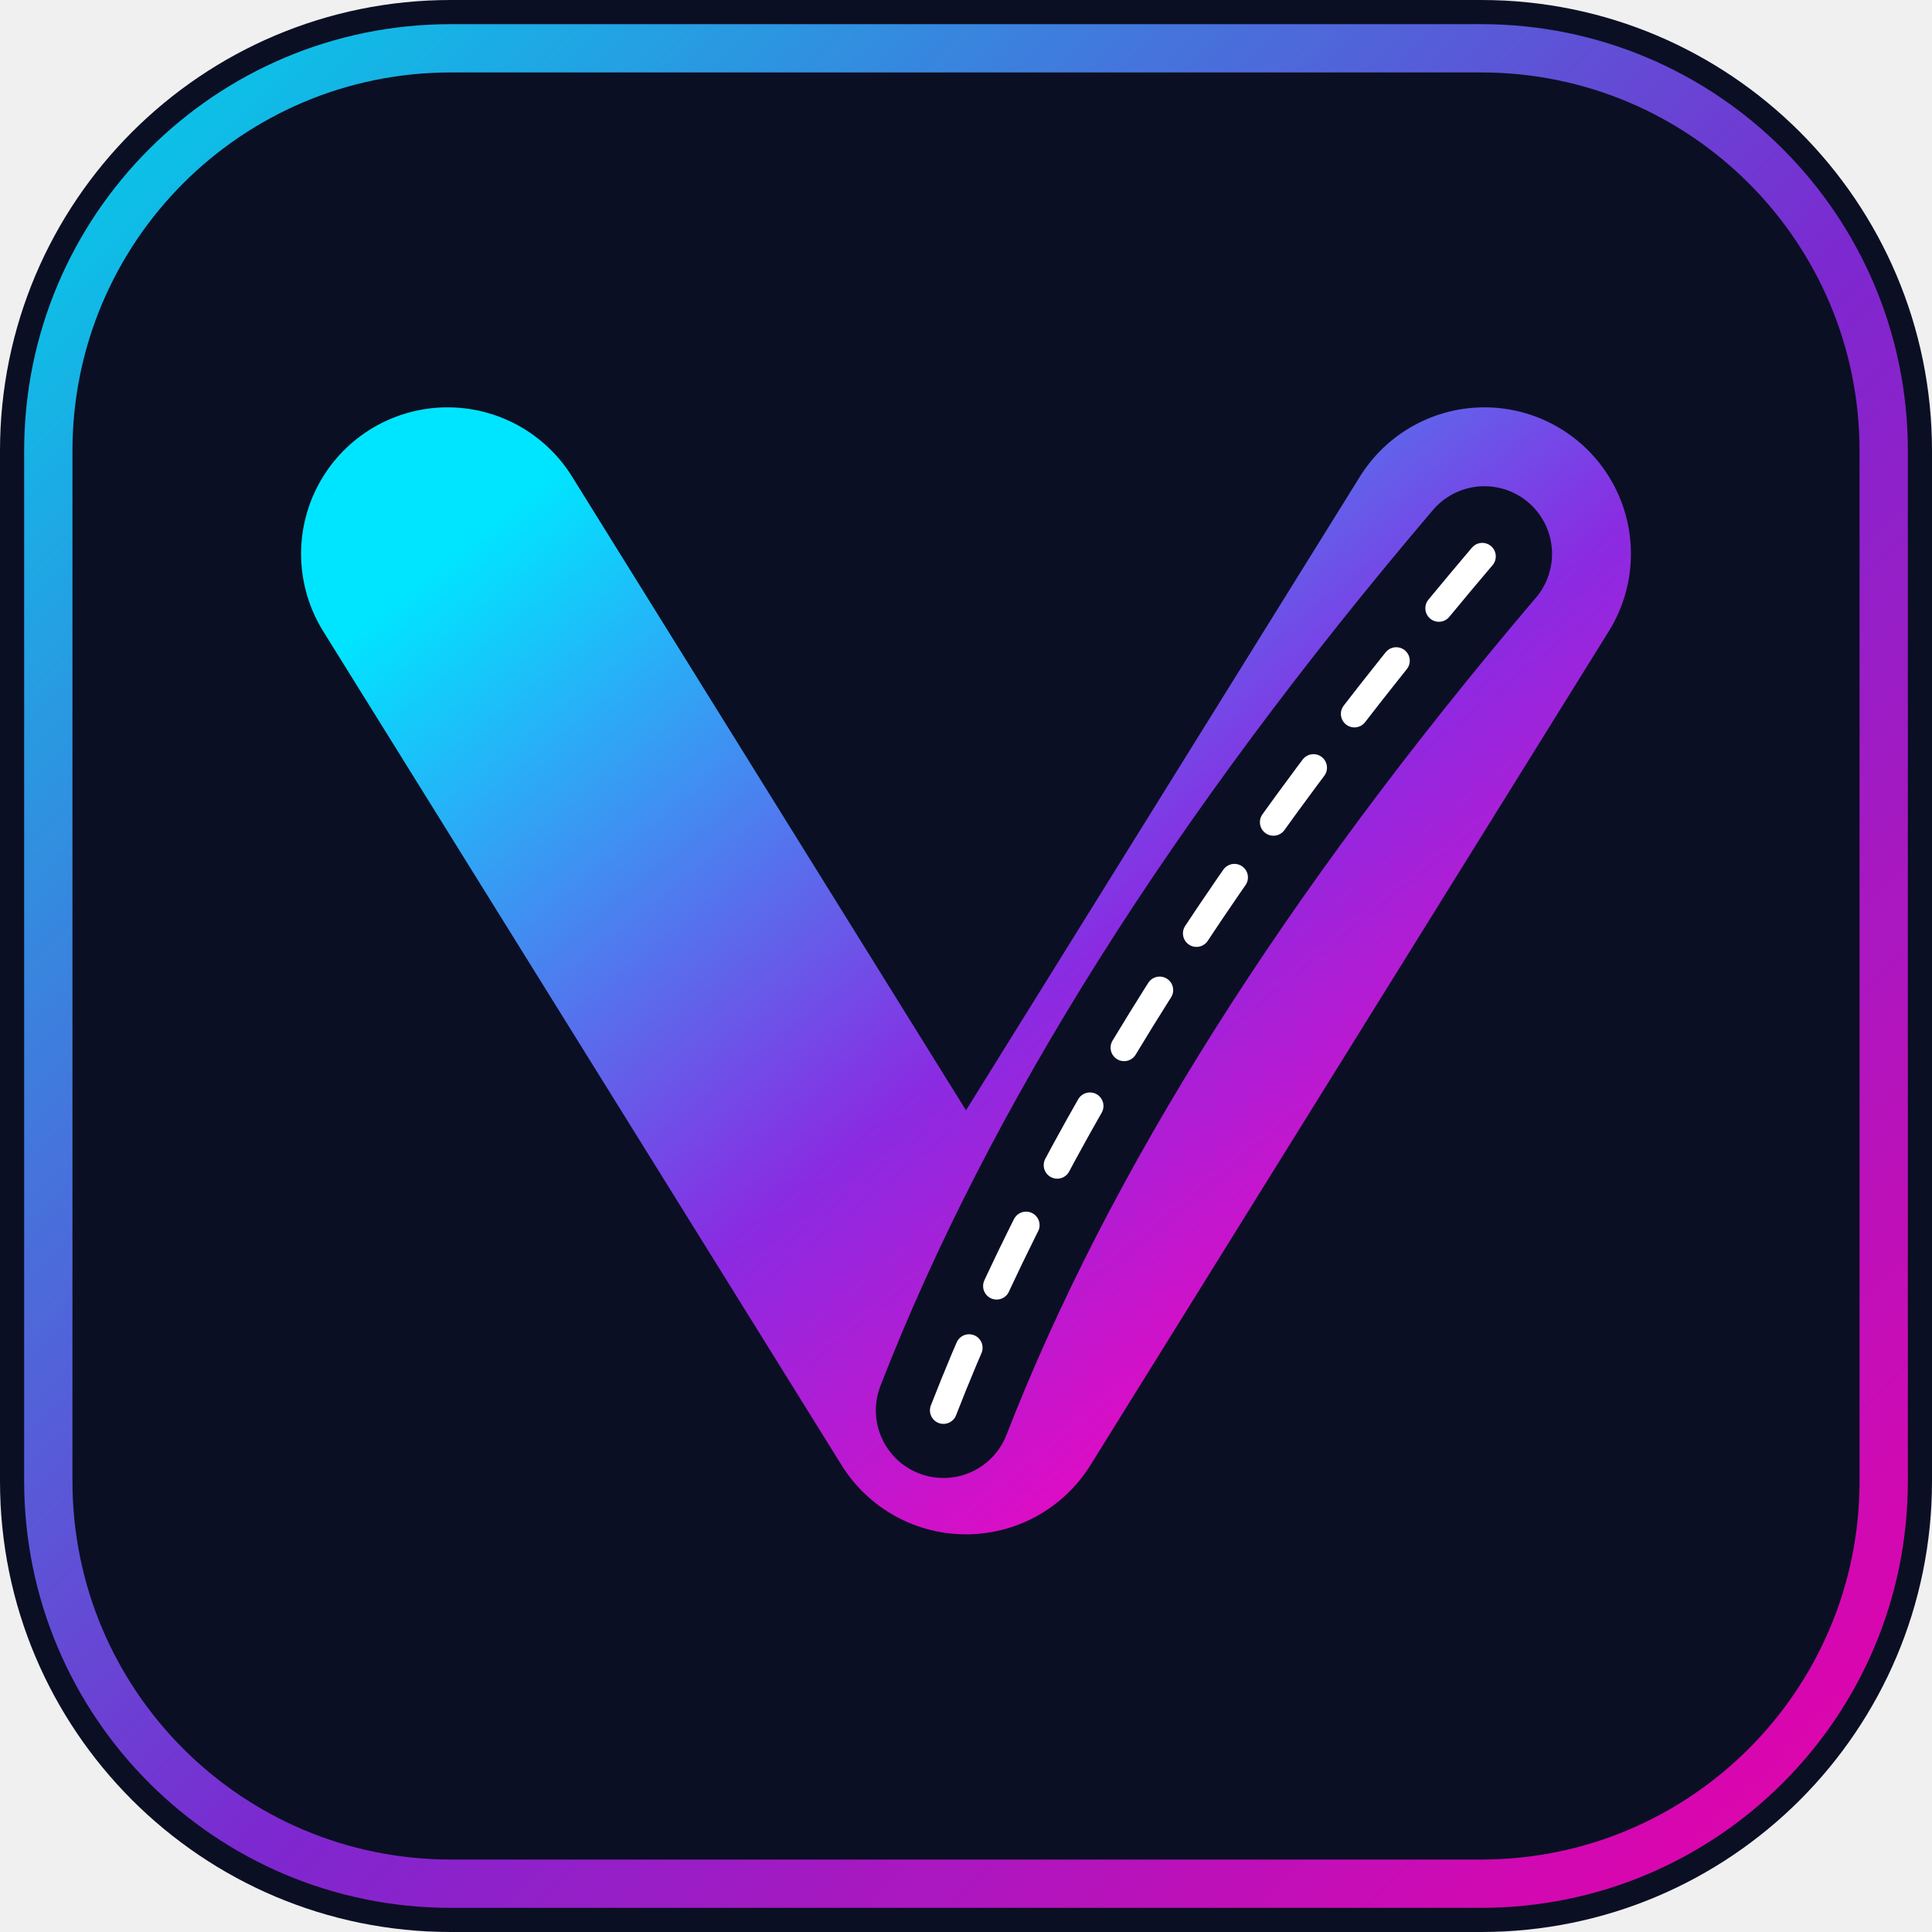
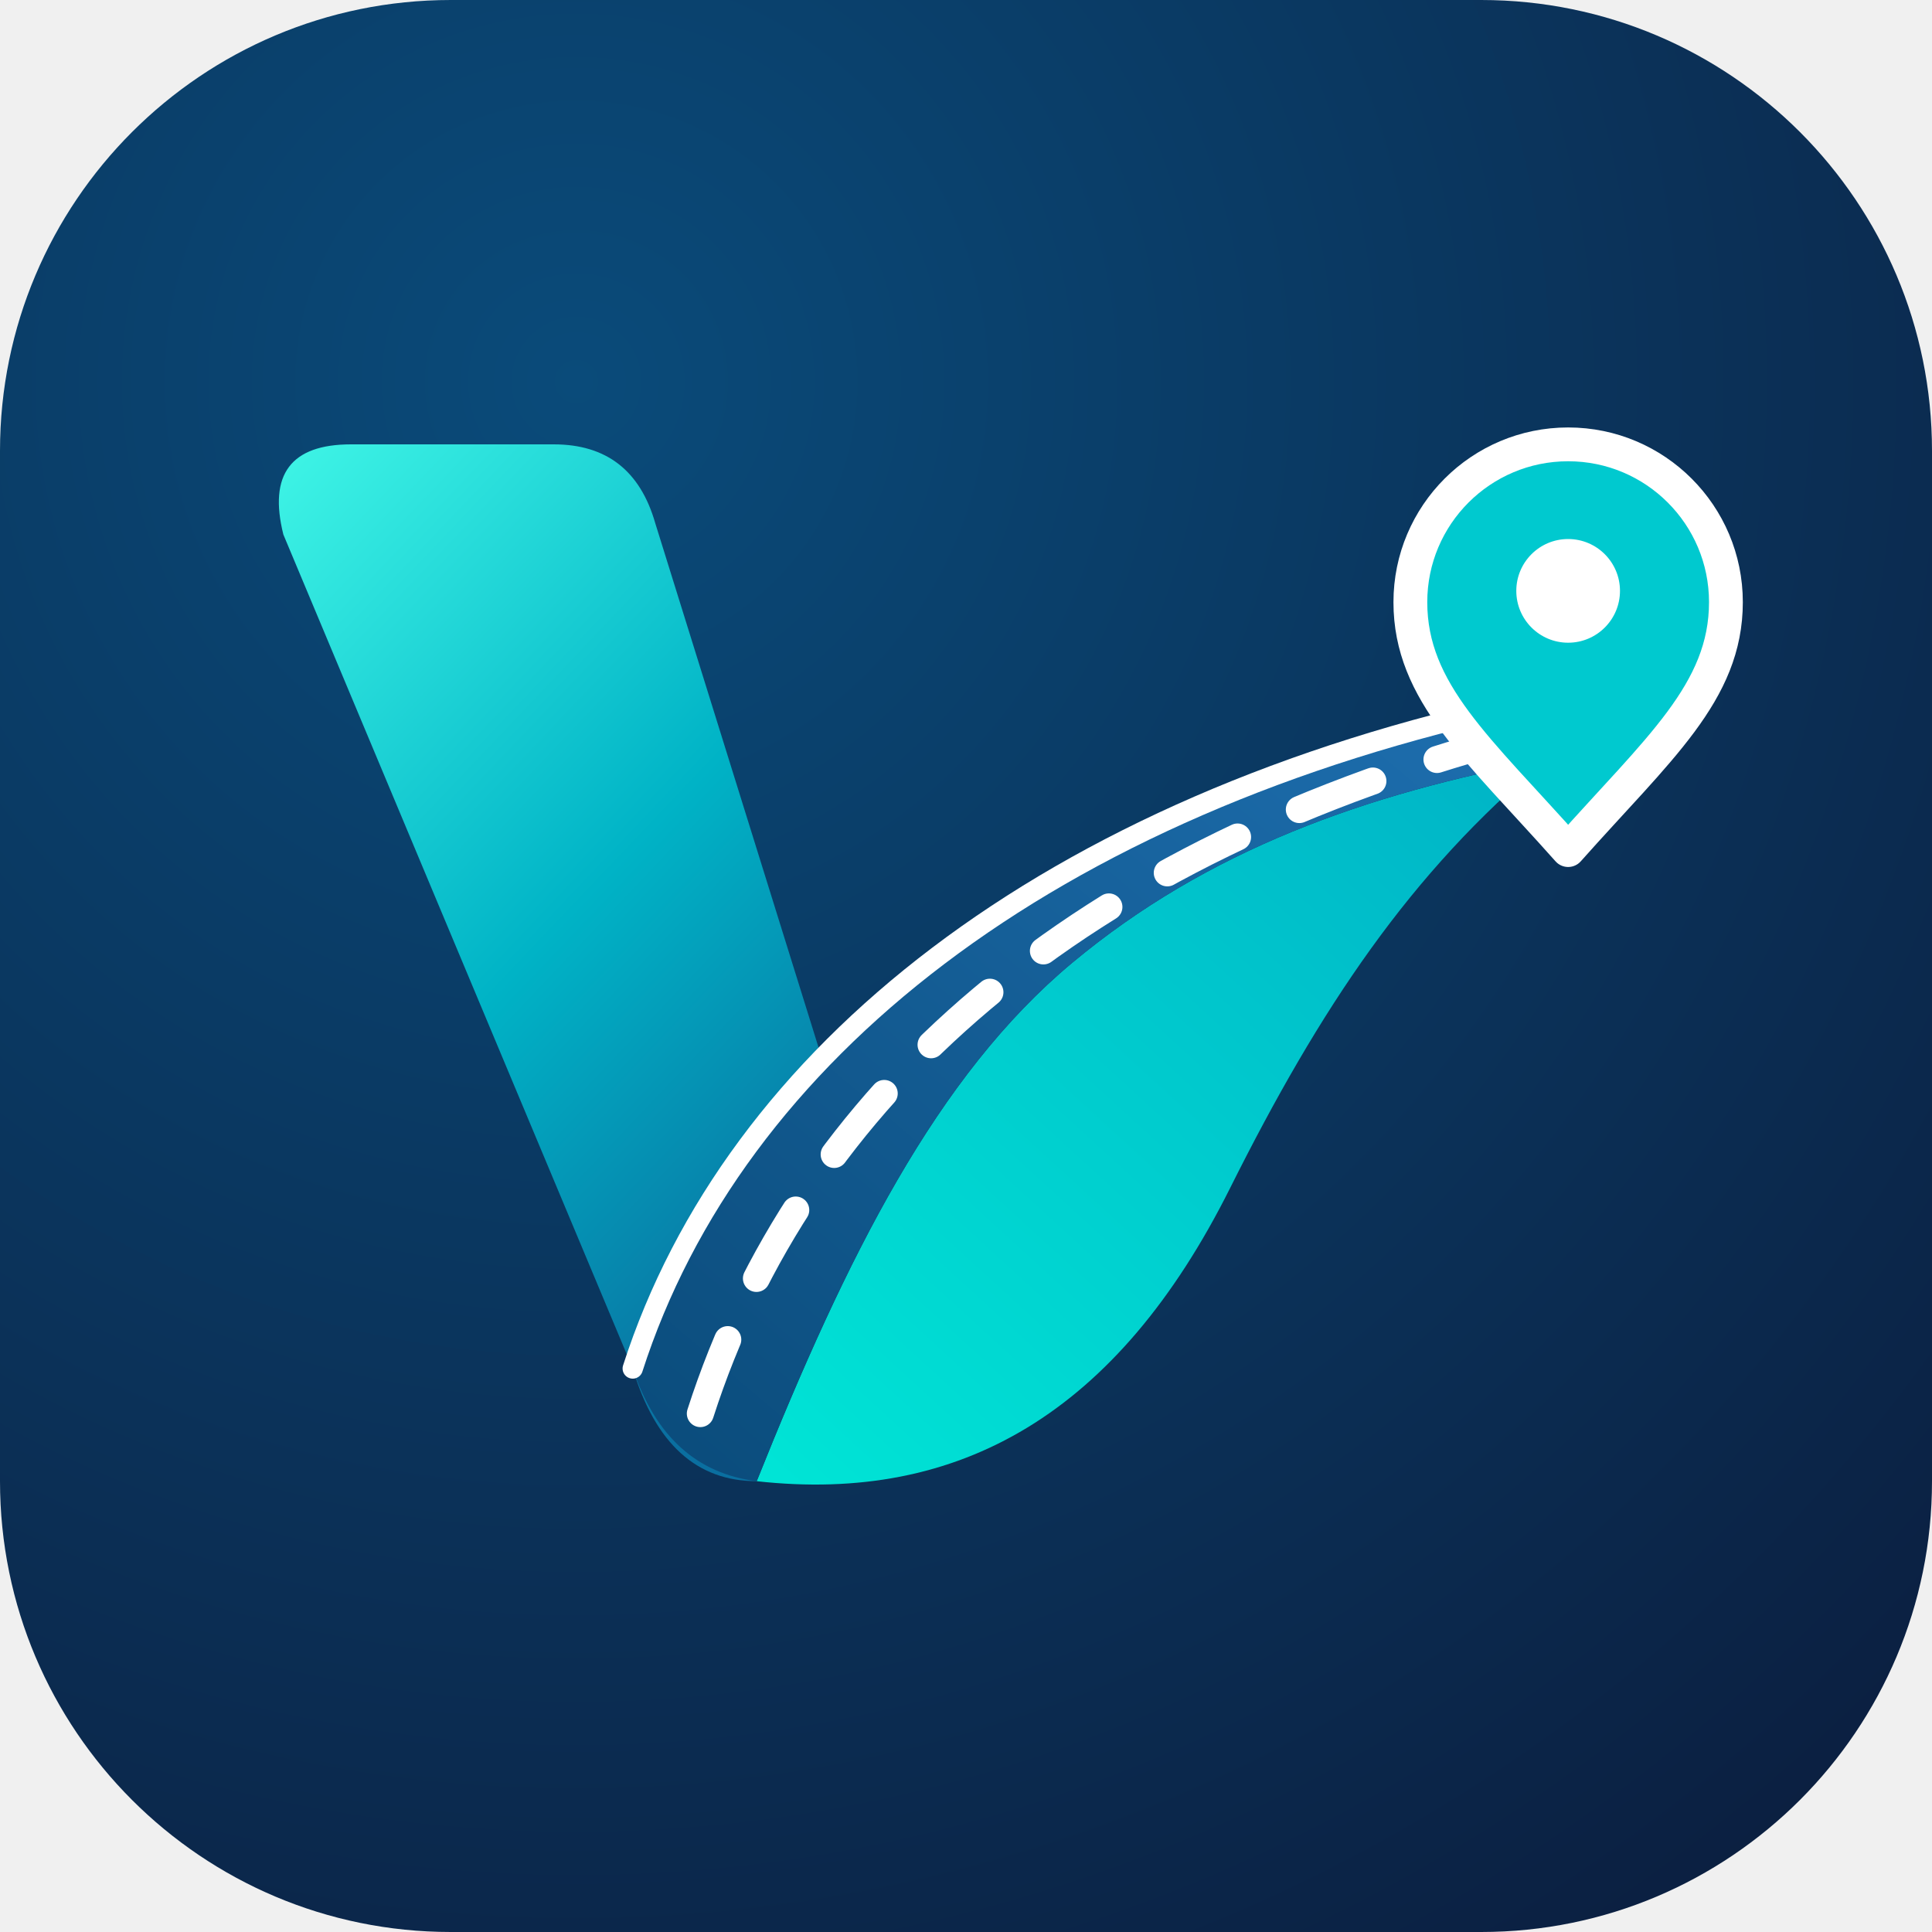
<svg xmlns="http://www.w3.org/2000/svg" viewBox="0 0 120 120" width="512" height="512">
  <defs>
-     <linearGradient id="ia1" x1="0" y1="0" x2="1" y2="1">
-       <stop offset="0" stop-color="#00E5FF" />
-       <stop offset=".55" stop-color="#8A2BE2" />
-       <stop offset="1" stop-color="#FF00B8" />
+     <linearGradient id="ia1a" x1="0" y1="0" x2=".6" y2="1">
+       <stop offset="0" stop-color="#3FF5E6" />
+       <stop offset=".55" stop-color="#00B3C6" />
+       <stop offset="1" stop-color="#0A6FA0" />
    </linearGradient>
+     <linearGradient id="ia1h" x1="0" y1="1" x2="1" y2="0">
+       <stop offset="0" stop-color="#00E5D6" />
+       <stop offset="1" stop-color="#00B3C6" />
+     </linearGradient>
+     <linearGradient id="ia1v" x1="0" y1="1" x2="1" y2="0">
+       <stop offset="0" stop-color="#0A4B7A" />
+       <stop offset="1" stop-color="#1E6FB0" />
+     </linearGradient>
+     <radialGradient id="ia1r" cx=".3" cy=".2" r="1">
+       <stop offset="0" stop-color="#0A4B7A" />
+       <stop offset="1" stop-color="#0B1E3F" />
+     </radialGradient>
  </defs>
-   <rect width="120" height="120" rx="28" fill="#0B0F24" />
-   <rect x="3" y="3" width="114" height="114" rx="25" fill="none" stroke="url(#ia1)" stroke-width="3" opacity=".9" />
-   <g transform="translate(18 26) scale(.7)">
-     <path d="M14 12L60 86L106 12" fill="none" stroke="url(#ia1)" stroke-width="26" stroke-linecap="round" stroke-linejoin="round" />
-     <path d="M58 88Q72 52 106 12" fill="none" stroke="#0B0F24" stroke-width="12" stroke-linecap="round" />
-     <path d="M58 88Q72 52 106 12" fill="none" stroke="#FFFFFF" stroke-width="2.4" stroke-dasharray="6 6" stroke-linecap="round" />
+   <rect width="120" height="120" rx="28" fill="url(#ia1r)" />
+   <g transform="translate(12 22) scale(.7)">
+     <path class="lv-brazo" d="M8 16Q6 8 14 8H32Q39 8 41 15L60 76Q52 92 50 100Q42 100 39 90Z" fill="url(#ia1a)" />
+     <path class="lv-hoja" d="M50 100C58 80 66 64 78 54C90 44 104 39 120 36C108 46 100 58 92 74C82 94 68 102 50 100Z" fill="url(#ia1h)" />
+     <path class="lv-via" d="M39 90C48 62 76 40 118 31L120 36C104 39 90 44 78 54C66 64 58 80 50 100Q42 99 39 90Z" fill="url(#ia1v)" />
+     <path class="lv-eje" d="M45 94C54 66 78 44 119 33.5" fill="none" stroke="#fff" stroke-width="2.4" stroke-dasharray="7 6" stroke-linecap="round" />
+     <path class="lv-borde" d="M39 90C48 62 76 40 118 31" fill="none" stroke="#fff" stroke-width="1.8" stroke-linecap="round" />
+     <g class="lv-pin">
+       <path d="M122 44C114 35 108 30 108 22A14 14 0 1 1 136 22C136 30 130 35 122 44Z" fill="#00C9CF" stroke="#fff" stroke-width="3" stroke-linejoin="round" />
+       <circle cx="122" cy="21" r="4.6" fill="#fff" />
+     </g>
  </g>
</svg>
